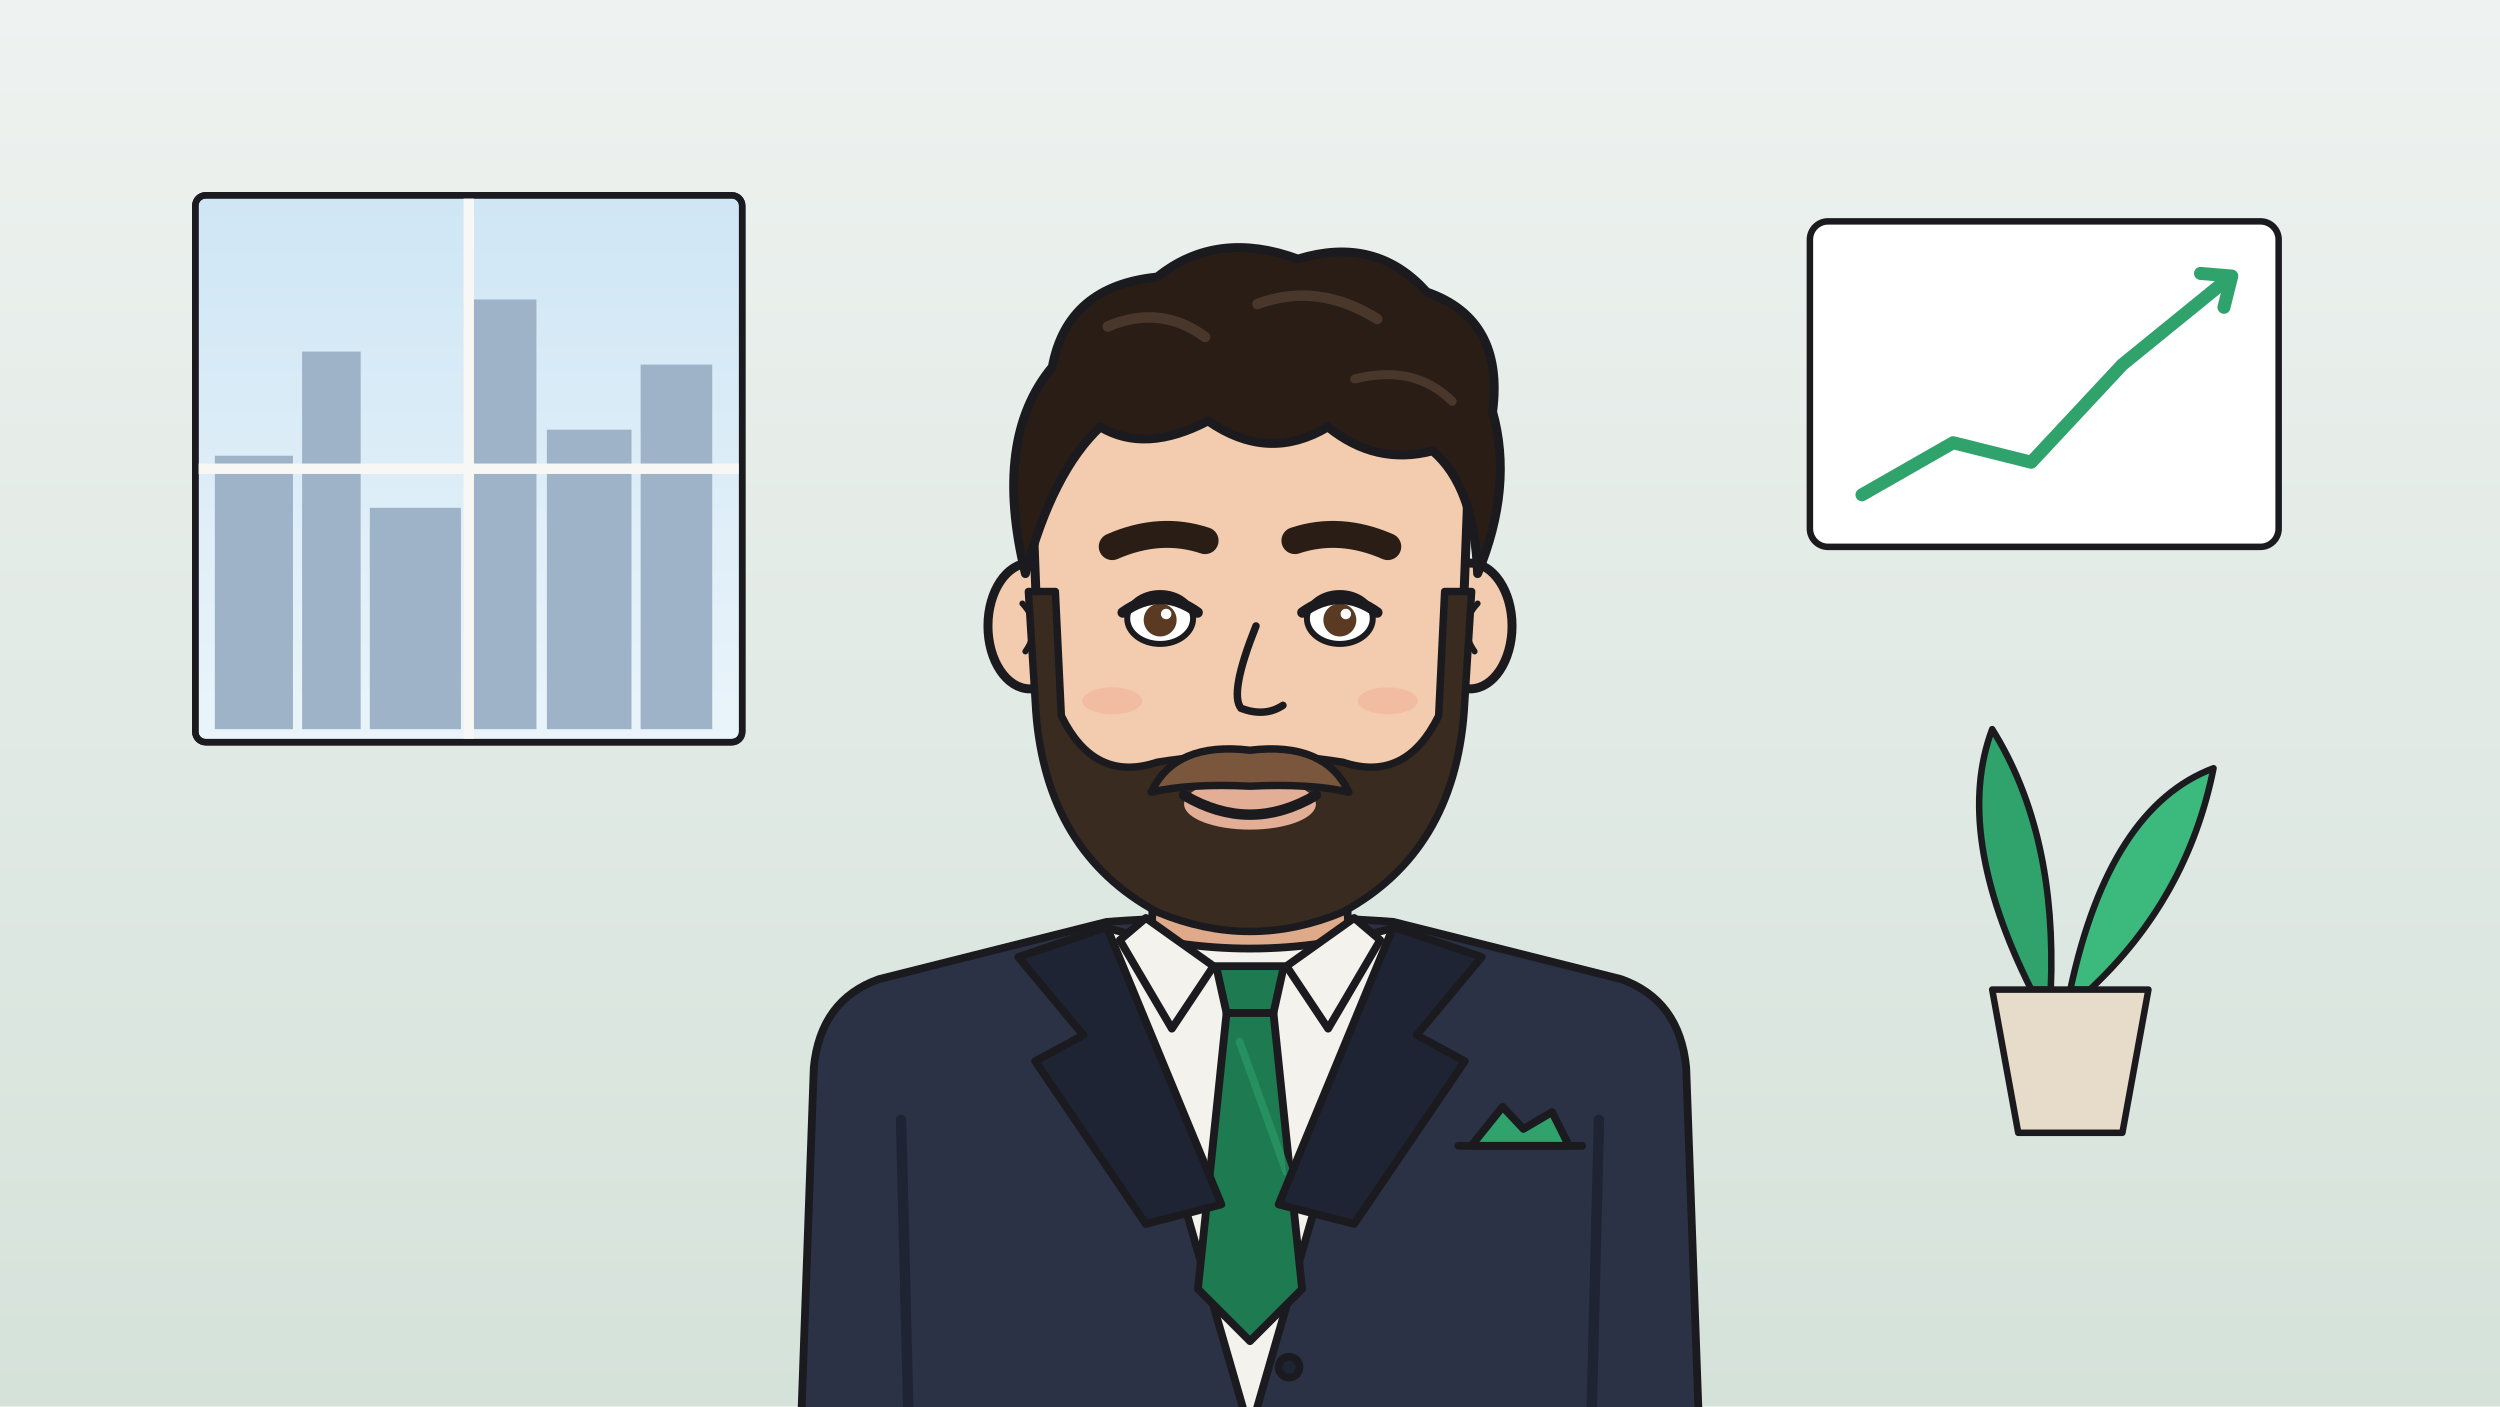
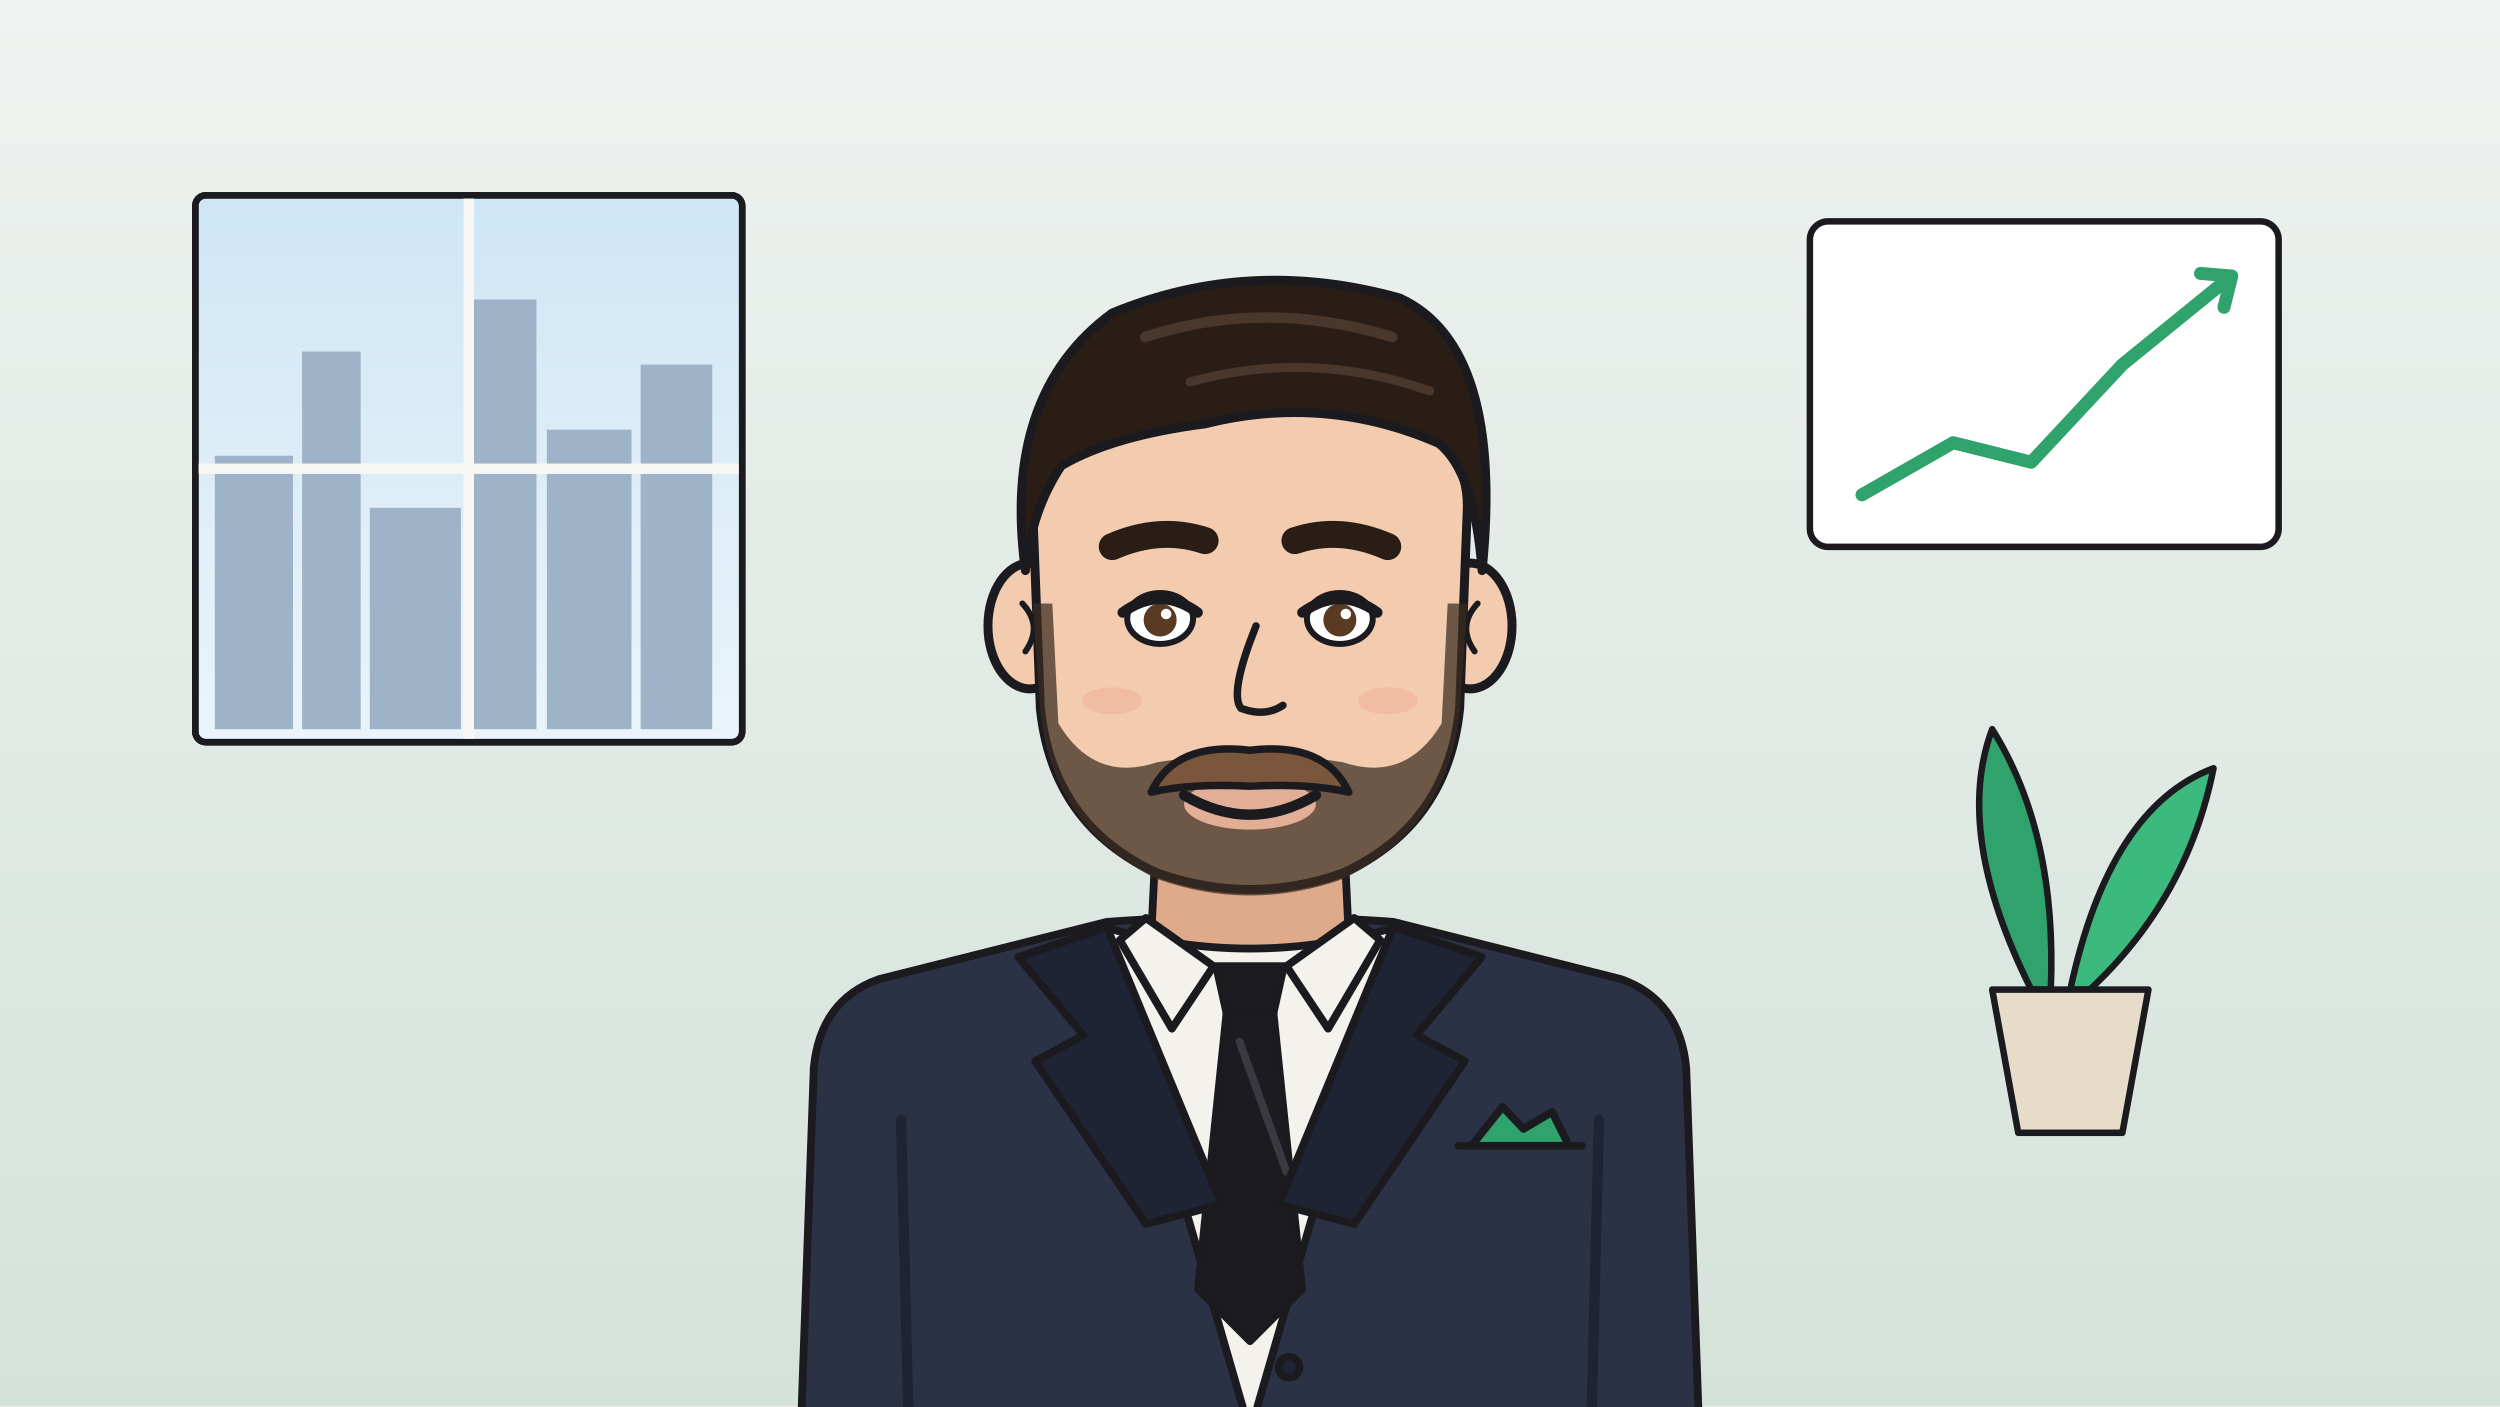
<svg xmlns="http://www.w3.org/2000/svg" width="1920" height="1080" viewBox="0 0 1920 1080">
  <defs>
    <linearGradient id="bg" x1="0" y1="0" x2="0" y2="1">
      <stop offset="0" stop-color="#EEF2F0" />
      <stop offset="1" stop-color="#D5E2DA" />
    </linearGradient>
    <linearGradient id="sky" x1="0" y1="0" x2="0" y2="1">
      <stop offset="0" stop-color="#CFE6F5" />
      <stop offset="1" stop-color="#EAF4FA" />
    </linearGradient>
  </defs>
  <rect width="1920" height="1080" fill="url(#bg)" />
  <g stroke="#1B1B1F" stroke-width="5" stroke-linejoin="round">
    <rect x="150" y="150" width="420" height="420" rx="8" fill="url(#sky)" />
    <g stroke="none">
      <rect x="165" y="350" width="60" height="210" fill="#9FB3C8" />
      <rect x="232" y="270" width="45" height="290" fill="#9FB3C8" />
      <rect x="284" y="390" width="70" height="170" fill="#9FB3C8" />
      <rect x="362" y="230" width="50" height="330" fill="#9FB3C8" />
      <rect x="420" y="330" width="65" height="230" fill="#9FB3C8" />
      <rect x="492" y="280" width="55" height="280" fill="#9FB3C8" />
    </g>
    <path d="M360 150 L360 570 M150 360 L570 360" fill="none" stroke-width="8" stroke="#F7F7F5" />
    <rect x="150" y="150" width="420" height="420" rx="8" fill="none" />
  </g>
  <g stroke="#1B1B1F" stroke-width="5" stroke-linejoin="round" fill="none">
    <rect x="1390" y="170" width="360" height="250" rx="14" fill="#FFFFFF" />
    <path d="M1430 380 L1500 340 L1560 355 L1630 280 L1710 215" stroke="#2FA36B" stroke-width="10" stroke-linecap="round" />
    <path d="M1690 210 L1714 212 L1708 236" stroke="#2FA36B" stroke-width="10" stroke-linecap="round" />
  </g>
  <g stroke="#1B1B1F" stroke-width="5" stroke-linejoin="round">
    <path d="M1560 760 Q1500 640 1530 560 Q1580 640 1575 760 Z" fill="#2FA36B" />
    <path d="M1590 760 Q1620 620 1700 590 Q1680 690 1605 760 Z" fill="#3CB97C" />
    <path d="M1530 760 L1650 760 L1630 870 L1550 870 Z" fill="#E7DCC9" />
  </g>
  <g stroke="#1B1B1F" stroke-width="6" stroke-linejoin="round" stroke-linecap="round">
    <path d="M615 1100 L625 820 Q630 768 675 752              L850 708 Q960 700 1070 708 L1245 752              Q1290 768 1295 820 L1305 1100 Z" fill="#2B3245" />
    <path d="M698 1100 L692 860" fill="none" stroke="#1E2433" stroke-width="8" />
    <path d="M1222 1100 L1228 860" fill="none" stroke="#1E2433" stroke-width="8" />
    <path d="M888 640 L884 722 Q960 760 1036 722 L1032 640 Z" fill="#DFAA8A" />
    <path d="M848 712 L960 1100 L1072 712 Q960 745 848 712 Z" fill="#F4F2EC" />
-     <path d="M934 742 L986 742 L978 778 L942 778 Z" fill="#1E7A50" />
-     <path d="M942 778 L978 778 L1000 990 L960 1030 L920 990 Z" fill="#1E7A50" />
-     <path d="M952 800 L988 900" fill="none" stroke="#2A9A67" stroke-width="6" opacity="0.7" />
+     <path d="M934 742 L986 742 L978 778 L942 778 Z" fill="#1C1C20" />
+     <path d="M942 778 L978 778 L1000 990 L960 1030 L920 990 Z" fill="#1C1C20" />
+     <path d="M952 800 L988 900" fill="none" stroke="#3C3C46" stroke-width="6" opacity="0.9" />
    <path d="M880 705 L932 742 L900 790 L860 722 Z" fill="#F4F2EC" />
    <path d="M1040 705 L988 742 L1020 790 L1060 722 Z" fill="#F4F2EC" />
    <polygon points="850 712 938 925 880 940 795 815 832 795 782 735" fill="#1E2433" />
    <polygon points="1070 712 982 925 1040 940 1125 815 1088 795 1138 735" fill="#1E2433" />
    <path d="M1130 880 L1205 880 L1192 854 L1170 867 L1154 850 Z" fill="#2FA36B" />
    <path d="M1120 880 L1215 880" fill="none" />
    <circle cx="990" cy="1050" r="8" fill="#1E2433" />
  </g>
  <g transform="translate(0 25) translate(960 450) scale(1.15) translate(-960 -450)">
    <g stroke="#1B1B1F" stroke-width="6" stroke-linejoin="round" stroke-linecap="round">
      <ellipse cx="813" cy="455" rx="28" ry="42" fill="#F3CBAE" />
      <ellipse cx="1107" cy="455" rx="28" ry="42" fill="#F3CBAE" />
      <path d="M808 440 Q822 455 810 472" fill="none" stroke-width="4" />
      <path d="M1112 440 Q1098 455 1110 472" fill="none" stroke-width="4" />
      <path d="M815 380 Q810 300 960 288 Q1110 300 1105 380              L1100 510 Q1092 588 1022 620 Q960 642 898 620              Q828 588 820 510 Z" fill="#F3CBAE" />
-       <path d="M812 432 L817 512 Q824 606 898 646 Q960 672 1022 646              Q1096 606 1103 512 L1108 432 L1090 432 L1086 515 Q1064 560 1022 546              Q960 536 898 546 Q856 560 834 515 L830 432 Z" fill="#3A2B21" stroke-width="5" />
+       <path d="M815 440 L820 512 Q828 590 898 624 Q960 646 1022 624              Q1092 590 1100 512 L1105 440 L1092 440 L1088 520 Q1064 560 1022 546              Q960 536 898 546 Q856 560 832 520 L828 440 Z" fill="#3A2B21" fill-opacity="0.72" stroke="none" />
      <ellipse cx="960" cy="574" rx="44" ry="17" fill="#E2AE96" stroke="none" />
-       <path d="M810 420 Q788 330 828 282 Q838 228 898 222              Q938 190 992 210 Q1044 194 1078 232 Q1130 250 1122 312              Q1136 362 1112 420 Q1110 362 1082 338 Q1044 348 1012 322              Q972 346 932 318 Q890 340 860 322 Q828 352 810 420 Z" fill="#2A1D16" />
-       <path d="M865 255 Q900 240 930 262" fill="none" stroke="#4A372B" stroke-width="7" />
-       <path d="M965 240 Q1005 225 1045 250" fill="none" stroke="#4A372B" stroke-width="7" />
-       <path d="M1030 290 Q1070 280 1095 305" fill="none" stroke="#4A372B" stroke-width="6" />
+       <path d="M810 418 Q794 300 868 246 Q960 208 1060 236              Q1130 268 1115 418 Q1110 352 1086 333              Q1010 300 930 320 Q868 328 834 348 Q814 378 810 418 Z" fill="#2A1D16" />
+       <path d="M890 262 Q970 236 1055 262" fill="none" stroke="#4A372B" stroke-width="7" />
+       <path d="M920 292 Q1000 270 1080 298" fill="none" stroke="#4A372B" stroke-width="6" />
      <path d="M964 455 Q946 500 954 510 Q970 516 982 508" fill="none" stroke-width="5" />
      <ellipse cx="868" cy="505" rx="20" ry="9" fill="#EE9C86" opacity="0.30" stroke="none" />
      <ellipse cx="1052" cy="505" rx="20" ry="9" fill="#EE9C86" opacity="0.30" stroke="none" />
    </g>
    <ellipse cx="900" cy="450" rx="22" ry="17" fill="#FFFFFF" stroke="#1B1B1F" stroke-width="4" />
    <circle cx="900" cy="451" r="11" fill="#5A3A22" />
    <circle cx="904" cy="447" r="3.5" fill="#FFFFFF" />
    <path d="M875 446 Q900 428 925 446" fill="none" stroke="#1B1B1F" stroke-width="7" stroke-linecap="round" />
    <ellipse cx="1020" cy="450" rx="22" ry="17" fill="#FFFFFF" stroke="#1B1B1F" stroke-width="4" />
    <circle cx="1020" cy="451" r="11" fill="#5A3A22" />
    <circle cx="1024" cy="447" r="3.5" fill="#FFFFFF" />
    <path d="M995 446 Q1020 428 1045 446" fill="none" stroke="#1B1B1F" stroke-width="7" stroke-linecap="round" />
    <path d="M868 402 Q900 388 930 398" fill="none" stroke="#2A1D16" stroke-width="18" stroke-linecap="round" />
    <path d="M1052 402 Q1020 388 990 398" fill="none" stroke="#2A1D16" stroke-width="18" stroke-linecap="round" />
    <path d="M916 568 Q960 594 1004 568" fill="none" stroke="#1B1B1F" stroke-width="7" stroke-linecap="round" />
    <path d="M894 566 Q910 532 960 538 Q1010 532 1026 566 Q1000 560 960 562 Q920 560 894 566 Z" fill="#7A563C" stroke="#1B1B1F" stroke-width="5" stroke-linejoin="round" />
  </g>
</svg>
